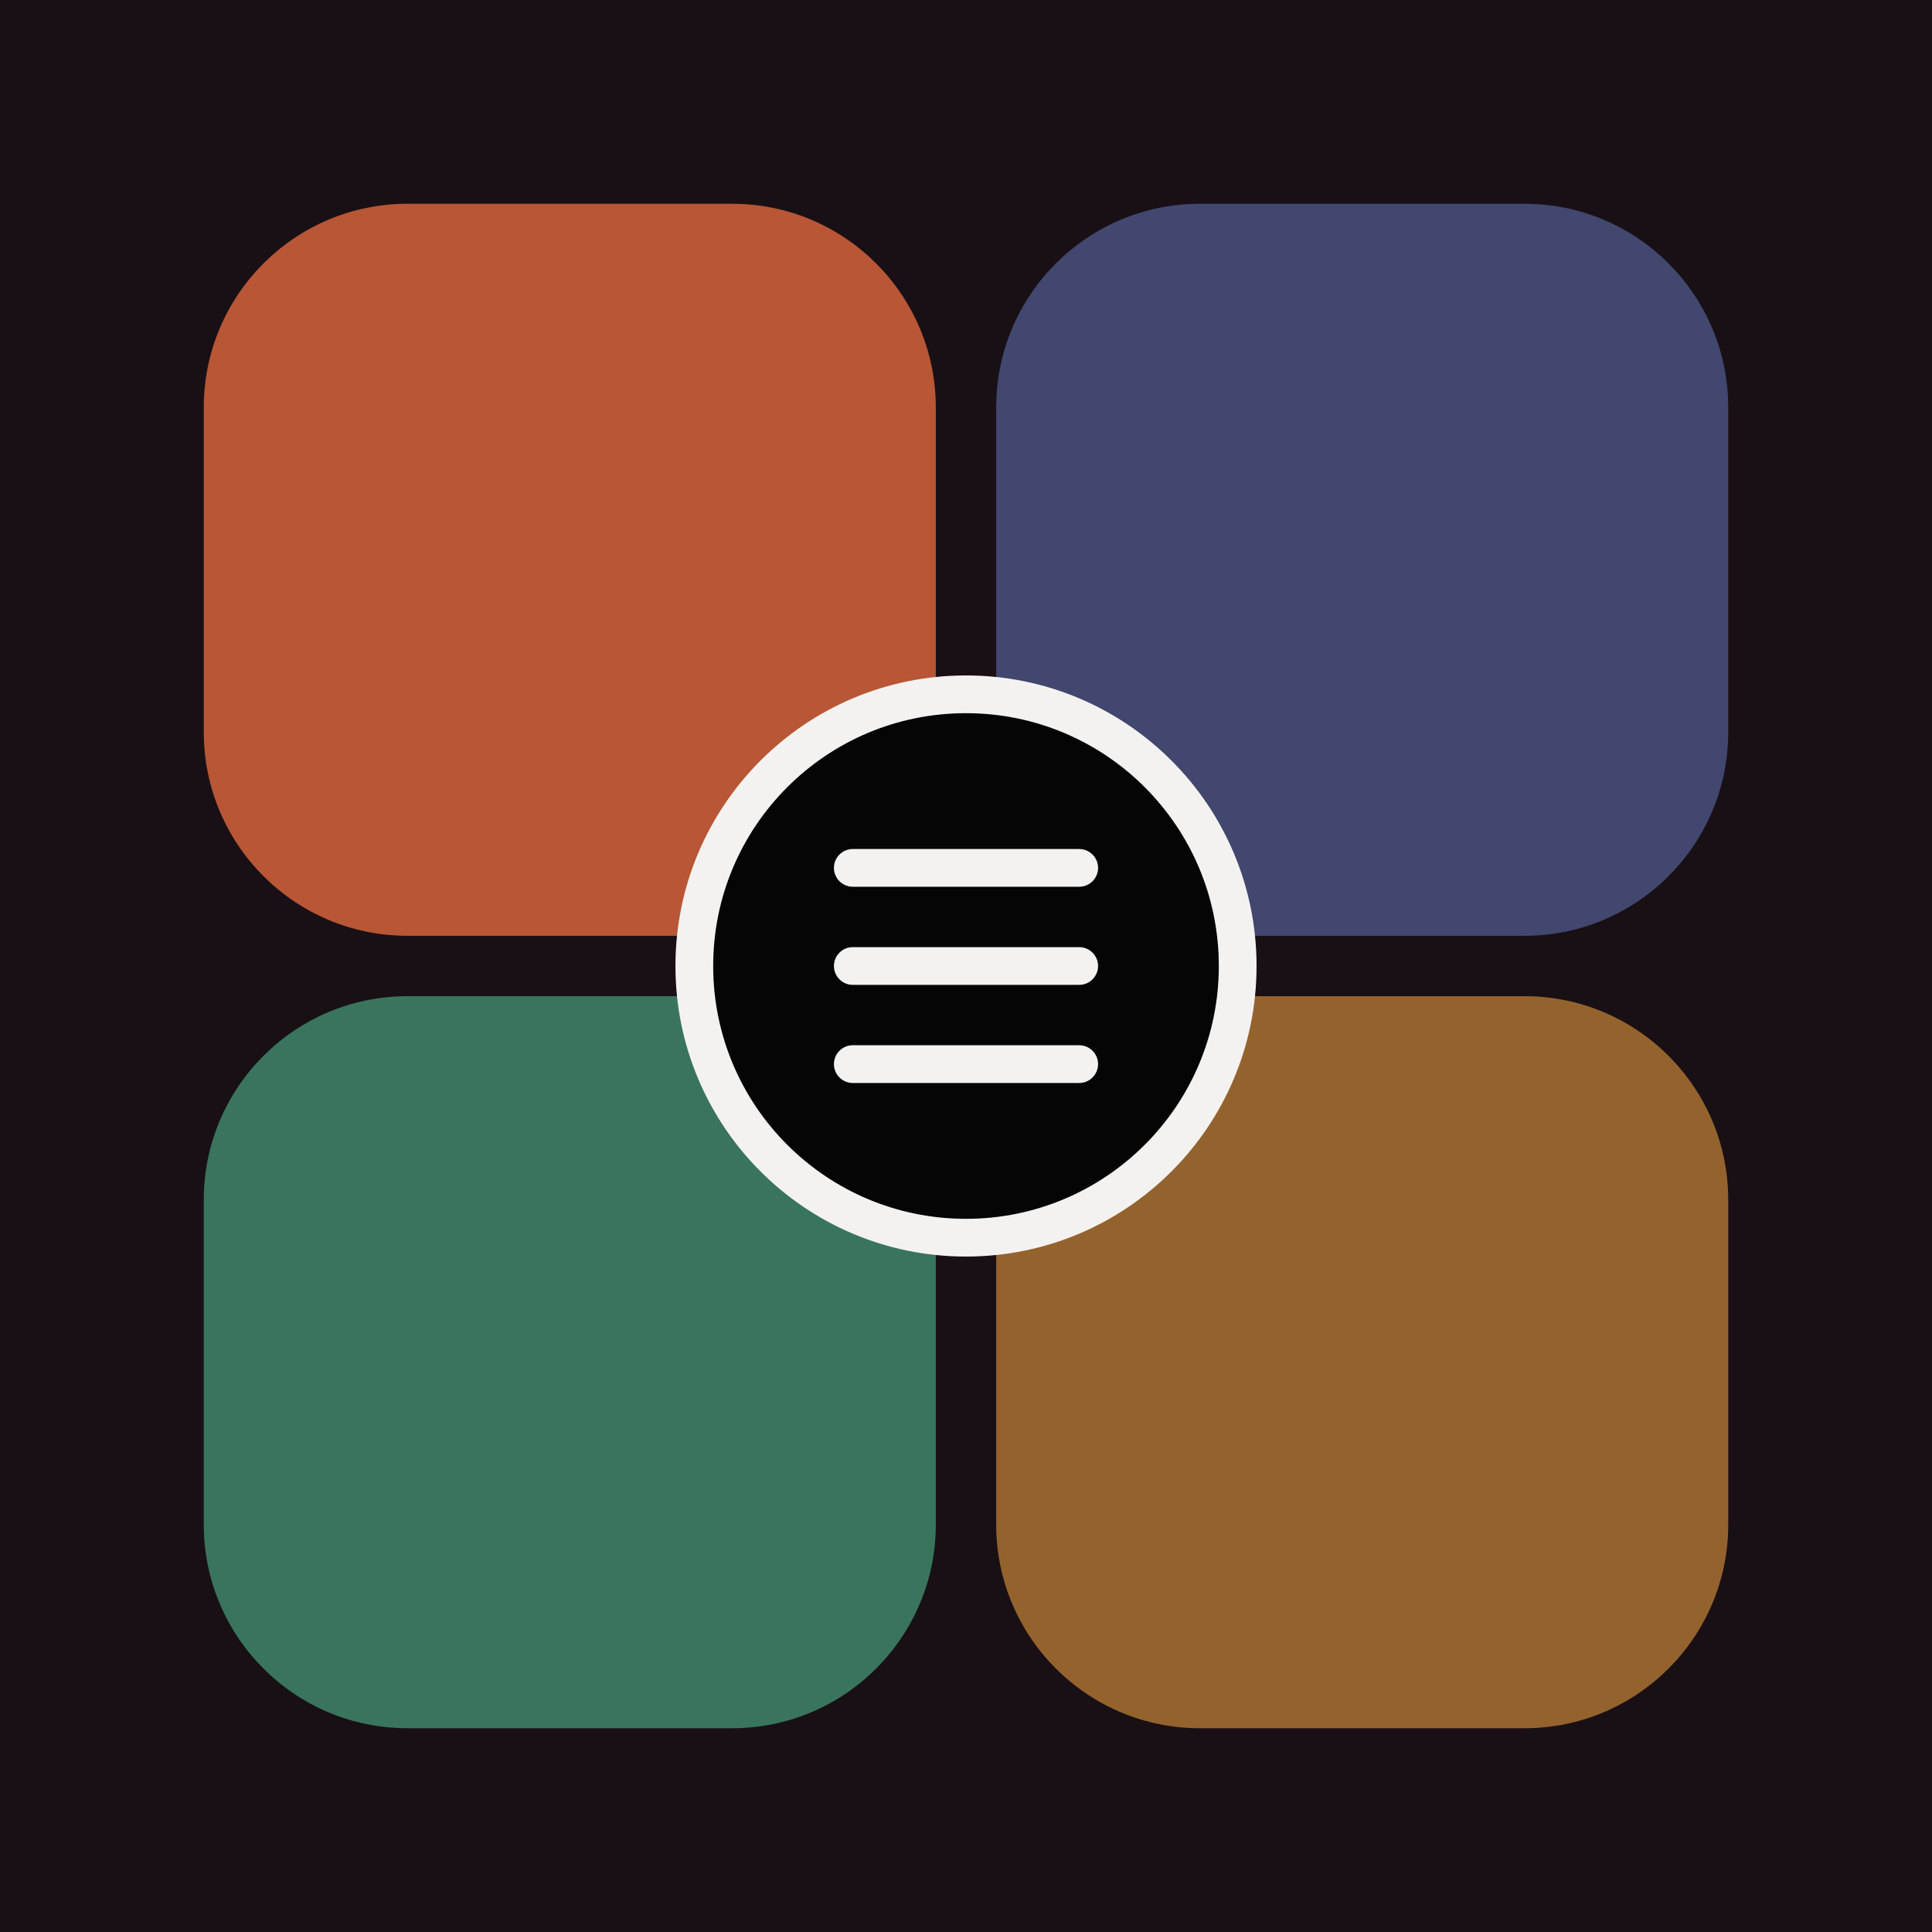
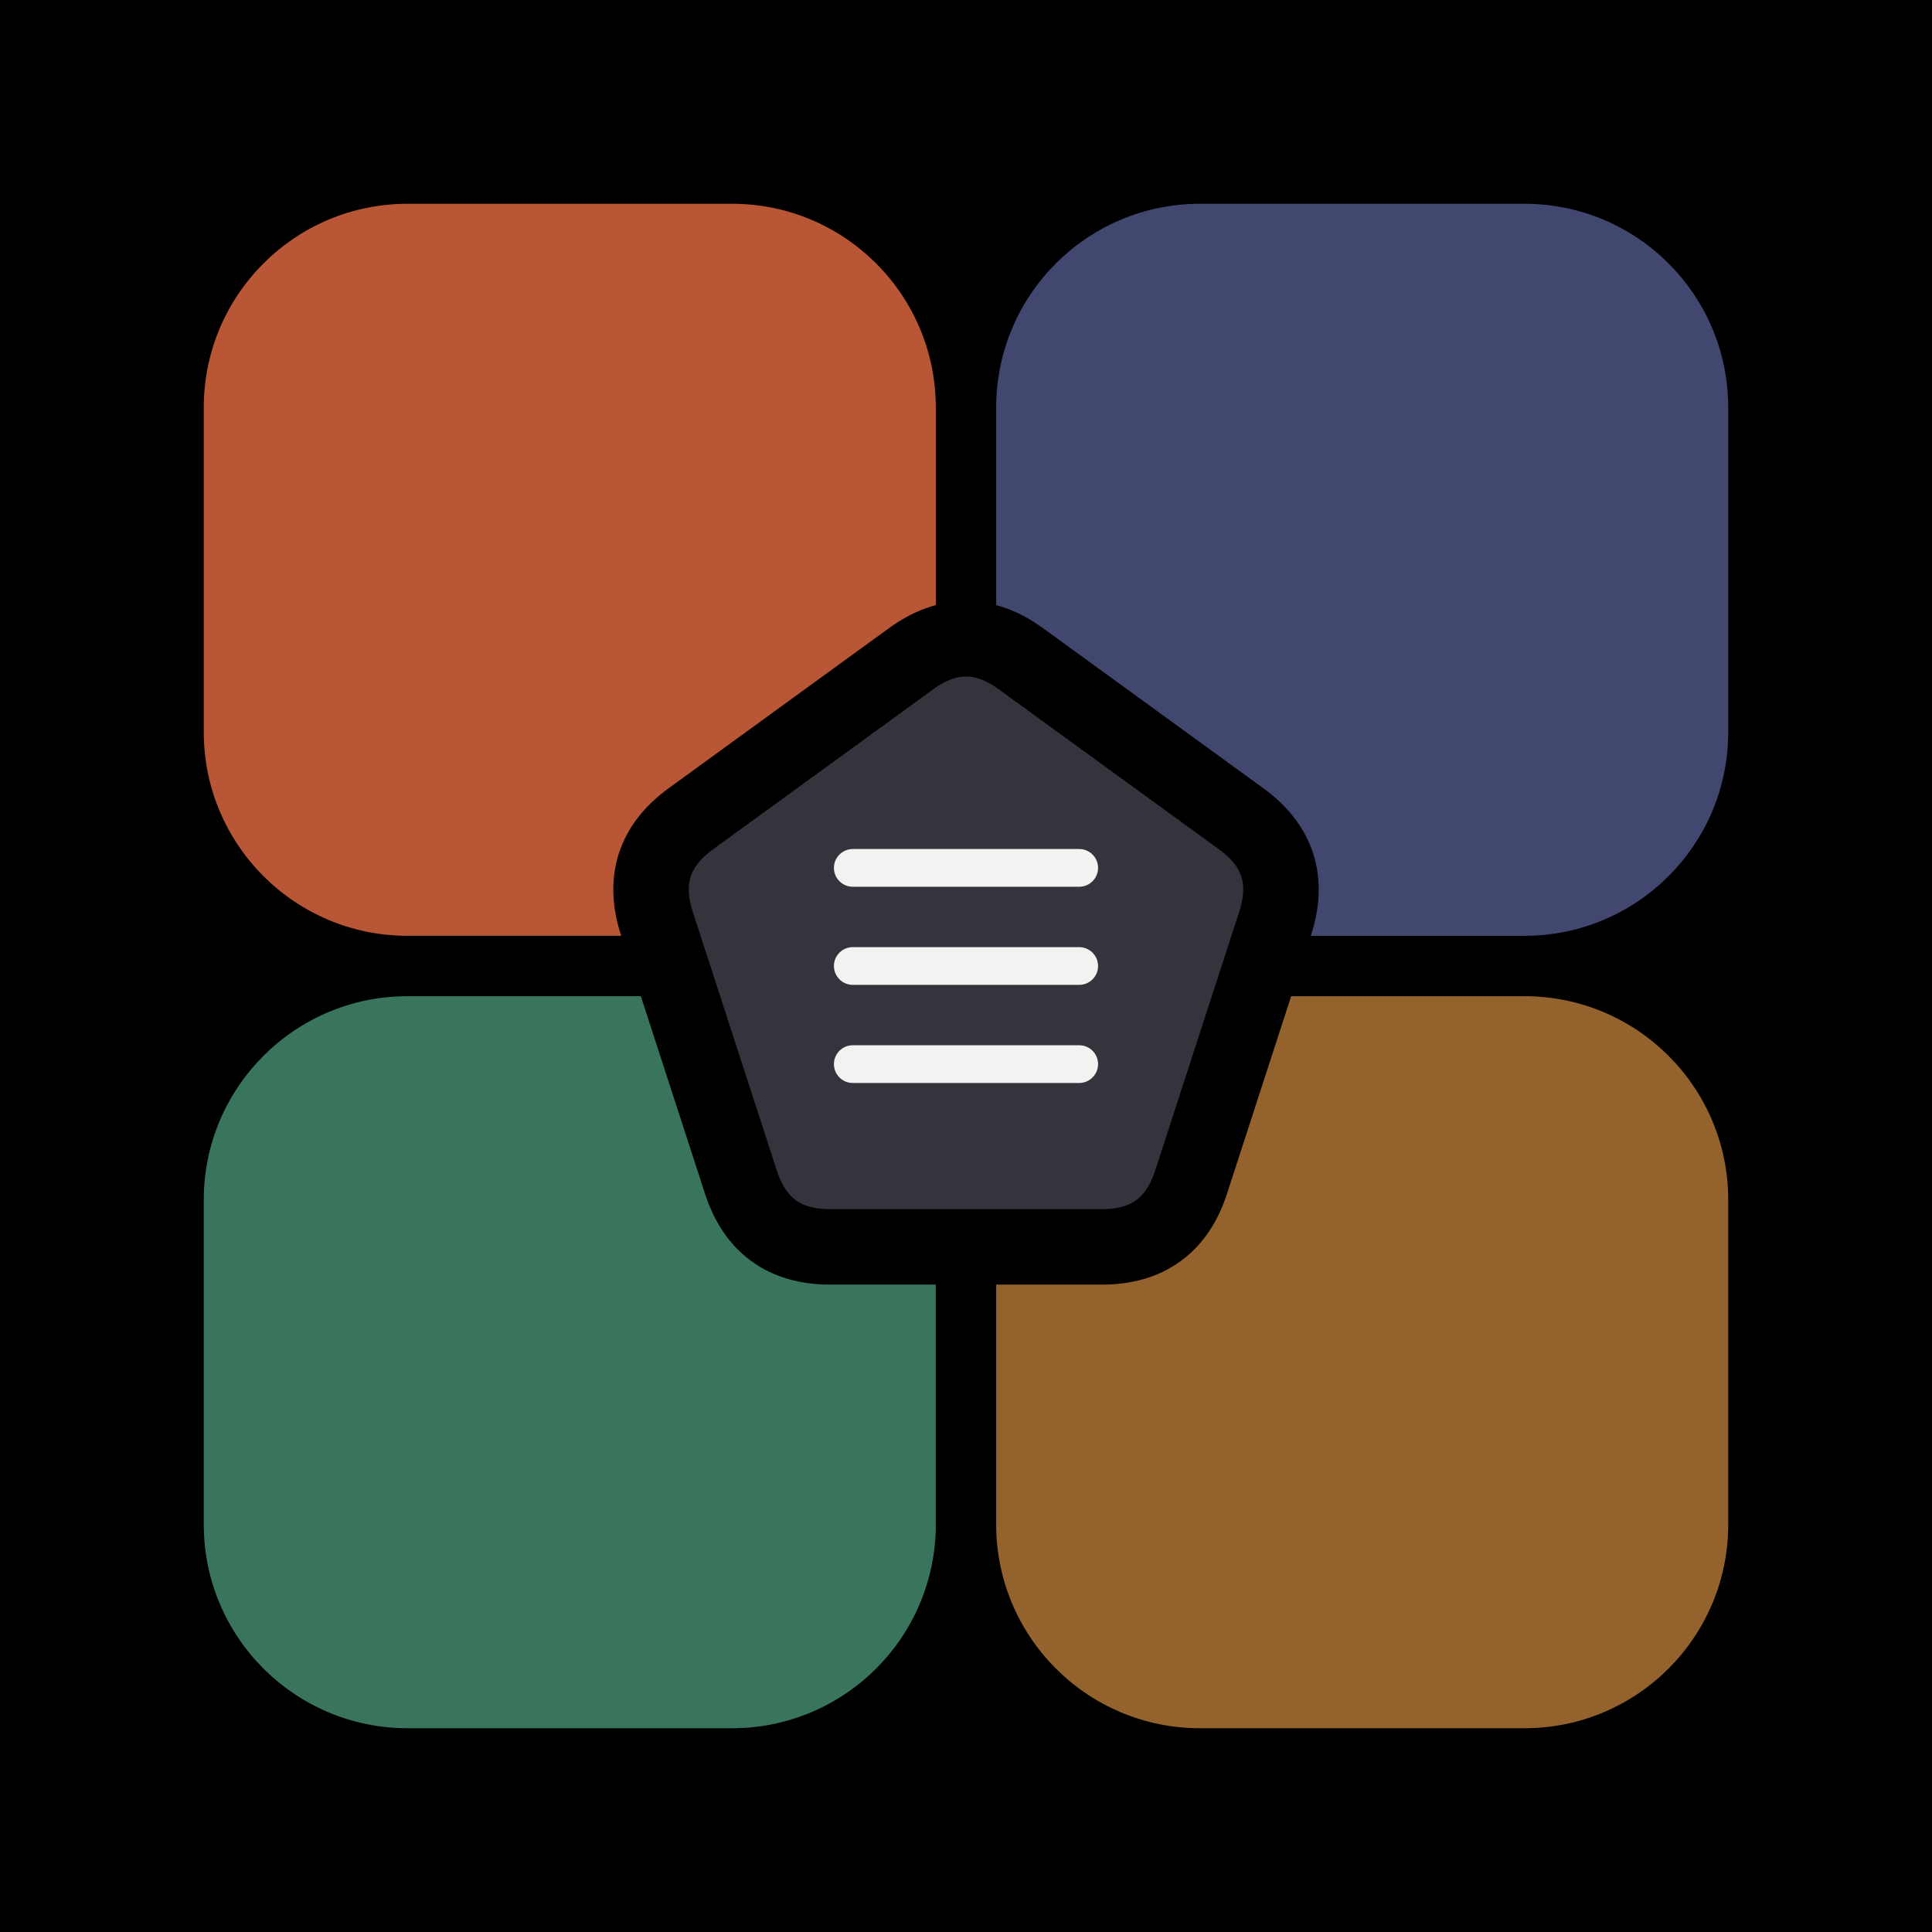
<svg xmlns="http://www.w3.org/2000/svg" width="1024" height="1024" viewBox="0 0 512 512">
-   <rect width="512" height="512" fill="#191015" />
-   <rect x="54" y="54" width="194" height="194" rx="54" fill="#B85636" />
-   <rect x="264" y="54" width="194" height="194" rx="54" fill="#41476E" />
-   <rect x="54" y="264" width="194" height="194" rx="54" fill="#39755C" />
-   <rect x="264" y="264" width="194" height="194" rx="54" fill="#94632D" />
-   <circle cx="256" cy="256" r="72" fill="#050505" stroke="#F4F2F1" stroke-width="10" />
+   <rect width="512" height="512" fill="#000000" />
+   <g>
+     <rect x="54" y="54" width="194" height="194" rx="54" fill="#B85636" />
+     <rect x="264" y="54" width="194" height="194" rx="54" fill="#41476E" />
+     <rect x="54" y="264" width="194" height="194" rx="54" fill="#39755C" />
+     <rect x="264" y="264" width="194" height="194" rx="54" fill="#94632D" />
+   </g>
+   <path d="M241.44 174.58 Q256.00 164.00 270.56 174.58 L328.93 216.99 Q343.50 227.57 337.93 244.69 L315.64 313.31 Q310.08 330.43 292.08 330.43 L219.92 330.43 Q201.92 330.43 196.36 313.31 L174.07 244.69 Q168.50 227.57 183.07 216.99Z" fill="#36333D" stroke="#000000" stroke-width="20" stroke-linejoin="round" />
  <g fill="#F4F2F1">
    <rect x="221" y="225" width="70" height="10" rx="5" />
    <rect x="221" y="251" width="70" height="10" rx="5" />
    <rect x="221" y="277" width="70" height="10" rx="5" />
  </g>
</svg>
